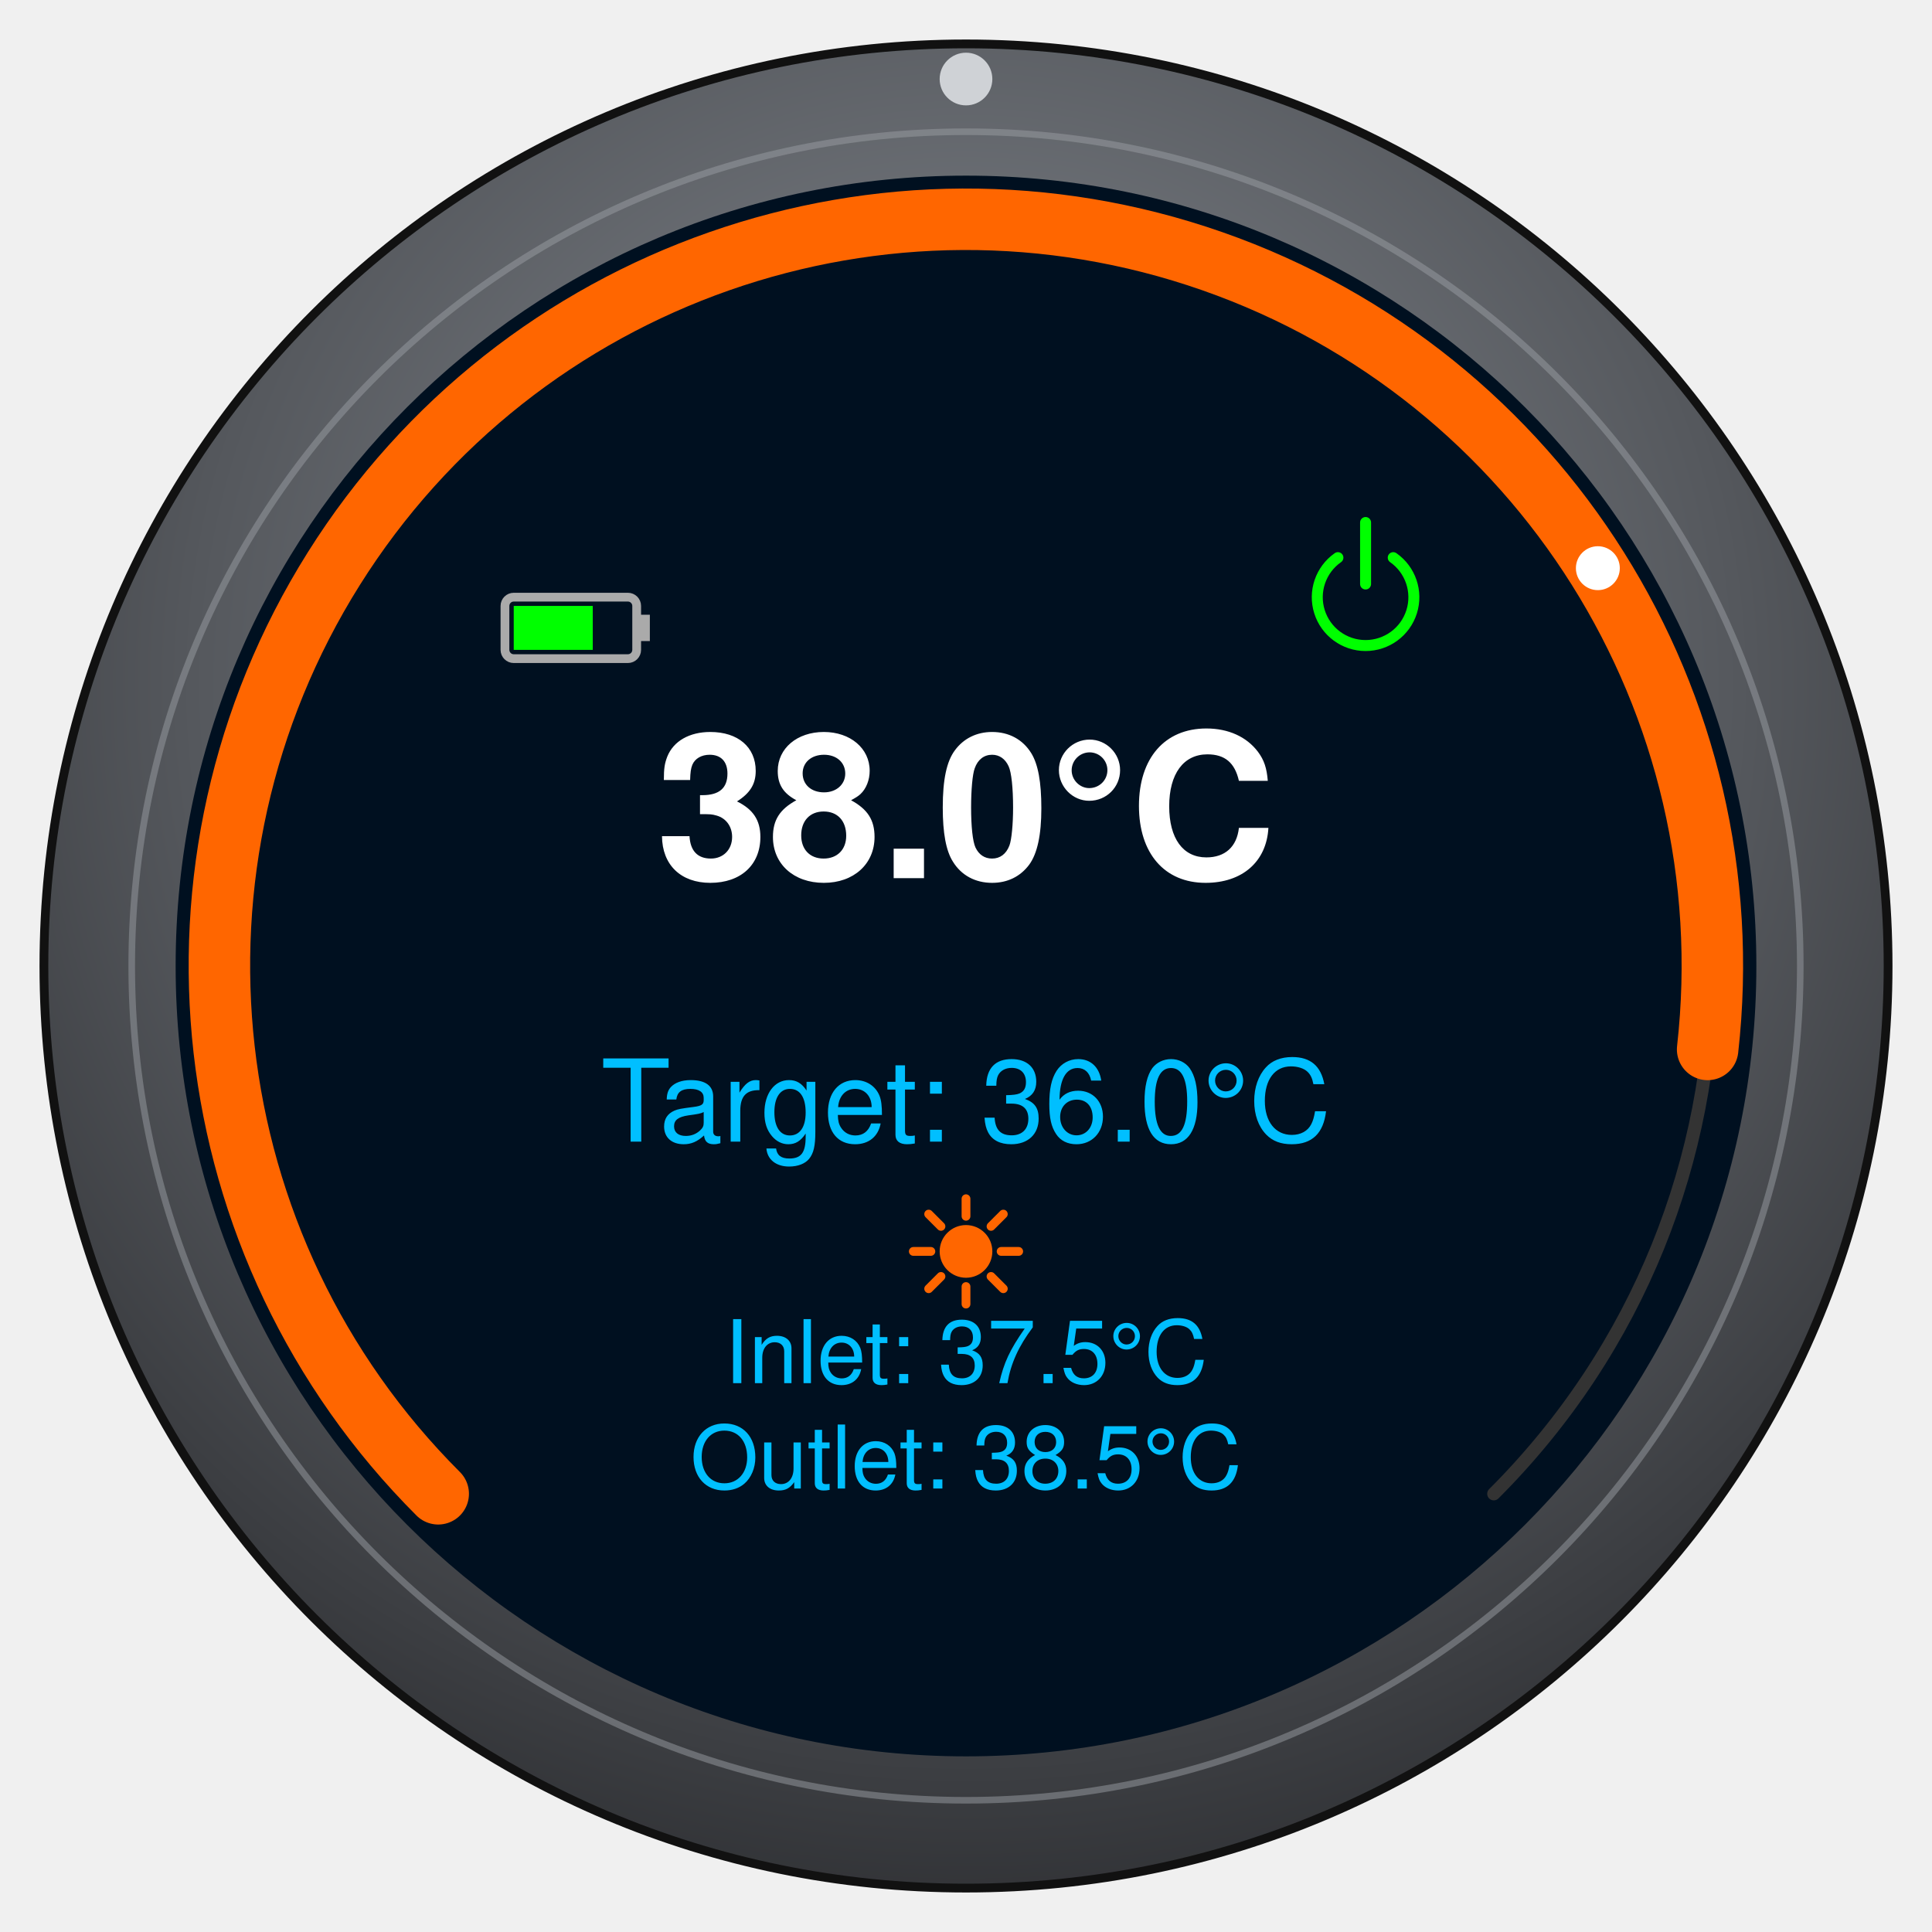
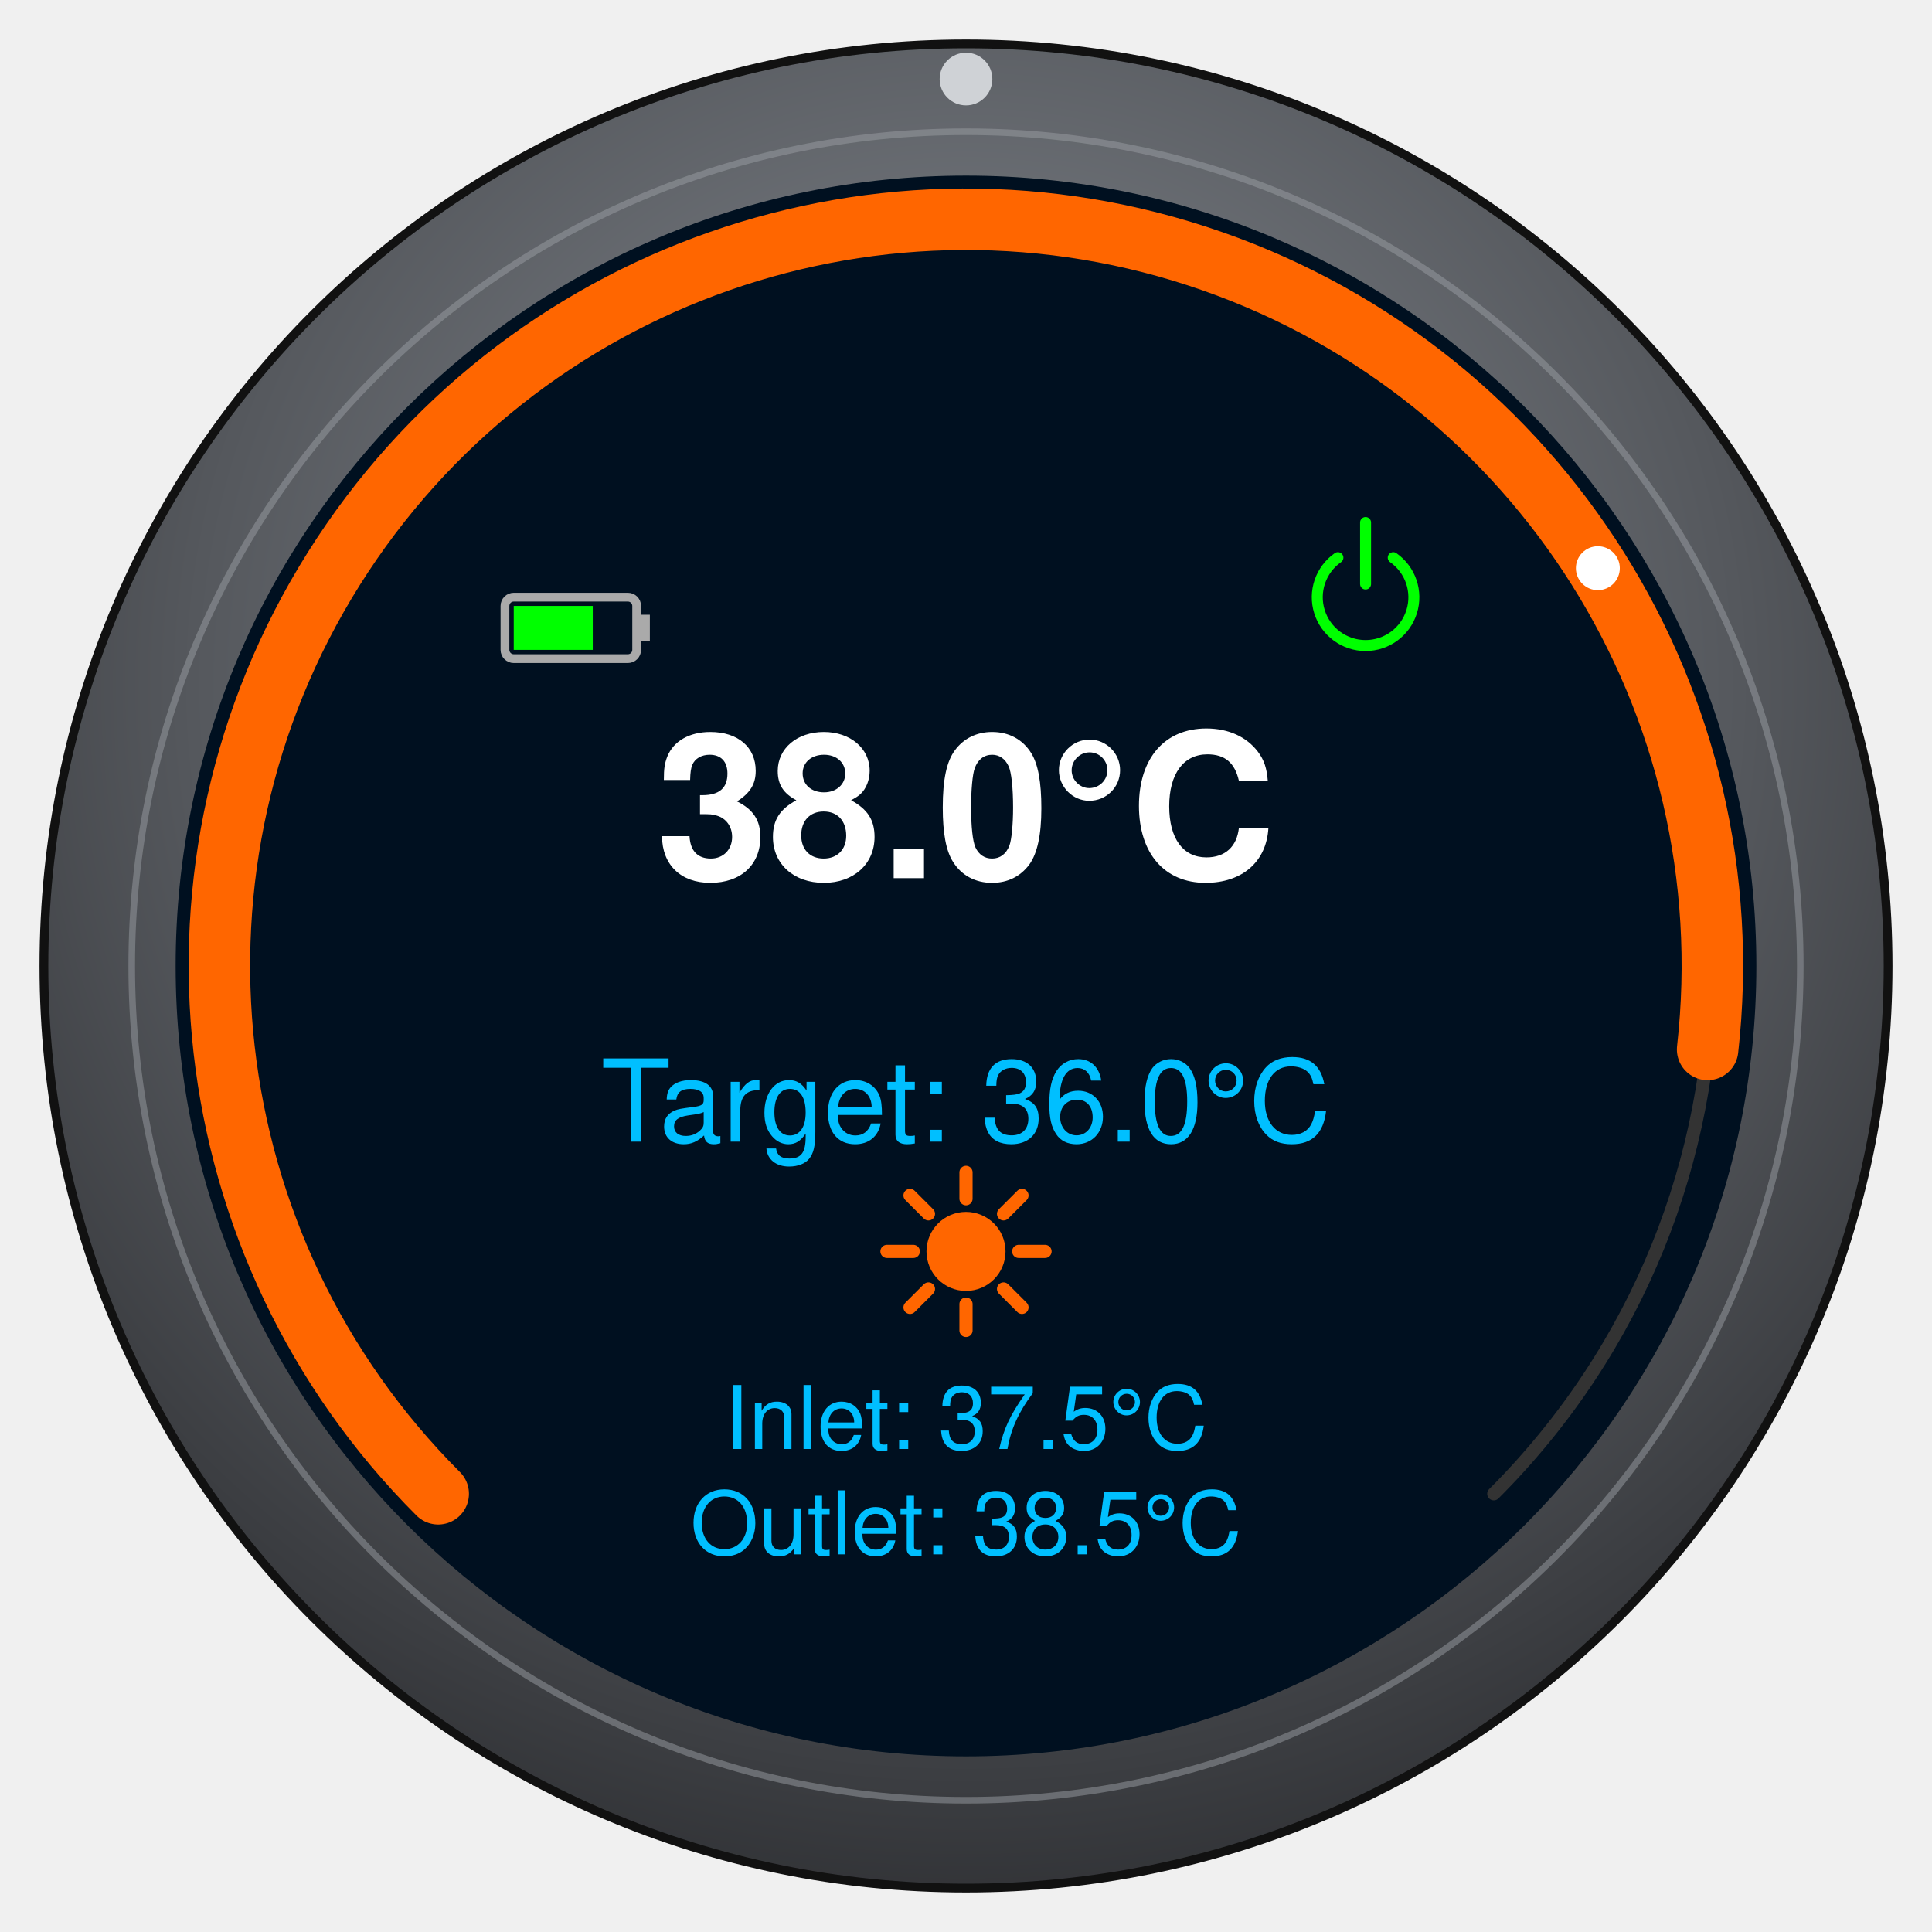
<svg xmlns="http://www.w3.org/2000/svg" width="440" height="440" viewBox="0 0 440 440" font-family="Helvetica, Arial, sans-serif">
  <defs>
    <radialGradient id="bezel" cx="50%" cy="35%" r="75%">
      <stop offset="0%" stop-color="#8a8f96" />
      <stop offset="55%" stop-color="#55585d" />
      <stop offset="100%" stop-color="#232427" />
    </radialGradient>
    <clipPath id="screenClip">
      <circle cx="220" cy="220" r="180" />
    </clipPath>
  </defs>
  <circle cx="220" cy="220" r="210" fill="url(#bezel)" />
  <circle cx="220" cy="220" r="210" fill="none" stroke="#111" stroke-width="2" />
  <g clip-path="url(#screenClip)">
    <rect x="40" y="40" width="360" height="360" fill="#001020" />
    <path d="M 99.8 340.2 A 170 170 0 1 1 340.2 340.2" fill="none" stroke="#333333" stroke-width="3" stroke-linecap="round" />
    <path d="M 99.8 340.2 A 170 170 0 1 1 388.9 239.0" fill="none" stroke="#FF6600" stroke-width="14" stroke-linecap="round" />
    <circle cx="363.9" cy="129.4" r="5" fill="#FFFFFF" />
    <text x="220" y="200" text-anchor="middle" font-size="46" font-weight="600" fill="#FFFFFF">38.0°C</text>
    <text x="220" y="260" text-anchor="middle" font-size="26" fill="#00BFFF">Target: 36.0°C</text>
-     <g transform="translate(220,285)" stroke="#FF6600" stroke-width="2" stroke-linecap="round">
+     <g transform="translate(220,285) scale(1.5)" stroke="#FF6600" stroke-width="2" stroke-linecap="round">
      <circle r="6" fill="#FF6600" stroke="none" />
      <line x1="0" y1="-8" x2="0" y2="-12" />
      <line x1="0" y1="8" x2="0" y2="12" />
      <line x1="-8" y1="0" x2="-12" y2="0" />
      <line x1="8" y1="0" x2="12" y2="0" />
      <line x1="-5.7" y1="-5.7" x2="-8.5" y2="-8.5" />
      <line x1="5.7" y1="-5.7" x2="8.5" y2="-8.5" />
      <line x1="-5.7" y1="5.7" x2="-8.5" y2="8.5" />
      <line x1="5.7" y1="5.7" x2="8.5" y2="8.5" />
    </g>
-     <text x="220" y="315" text-anchor="middle" font-size="20" fill="#00BFFF">Inlet: 37.5°C</text>
-     <text x="220" y="339" text-anchor="middle" font-size="20" fill="#00BFFF">Outlet: 38.5°C</text>
+     <text x="220" y="330" text-anchor="middle" font-size="20" fill="#00BFFF">Inlet: 37.5°C</text>
+     <text x="220" y="354" text-anchor="middle" font-size="20" fill="#00BFFF">Outlet: 38.5°C</text>
    <rect x="115" y="136" width="30" height="14" rx="2" fill="none" stroke="#AAAAAA" stroke-width="2" />
    <rect x="145" y="140" width="3" height="6" fill="#AAAAAA" />
    <rect x="117" y="138" width="18" height="10" fill="#00FF00" />
    <path d="M 317.3 127.0 A 11 11 0 1 1 304.7 127.0" fill="none" stroke="#00FF00" stroke-width="2.5" stroke-linecap="round" />
    <line x1="311" y1="133" x2="311" y2="119" stroke="#00FF00" stroke-width="2.5" stroke-linecap="round" />
  </g>
  <circle cx="220" cy="220" r="190" fill="none" stroke="#9a9ea3" stroke-width="1.5" opacity="0.5" />
  <circle cx="220" cy="18" r="6" fill="#cfd2d6" />
</svg>
